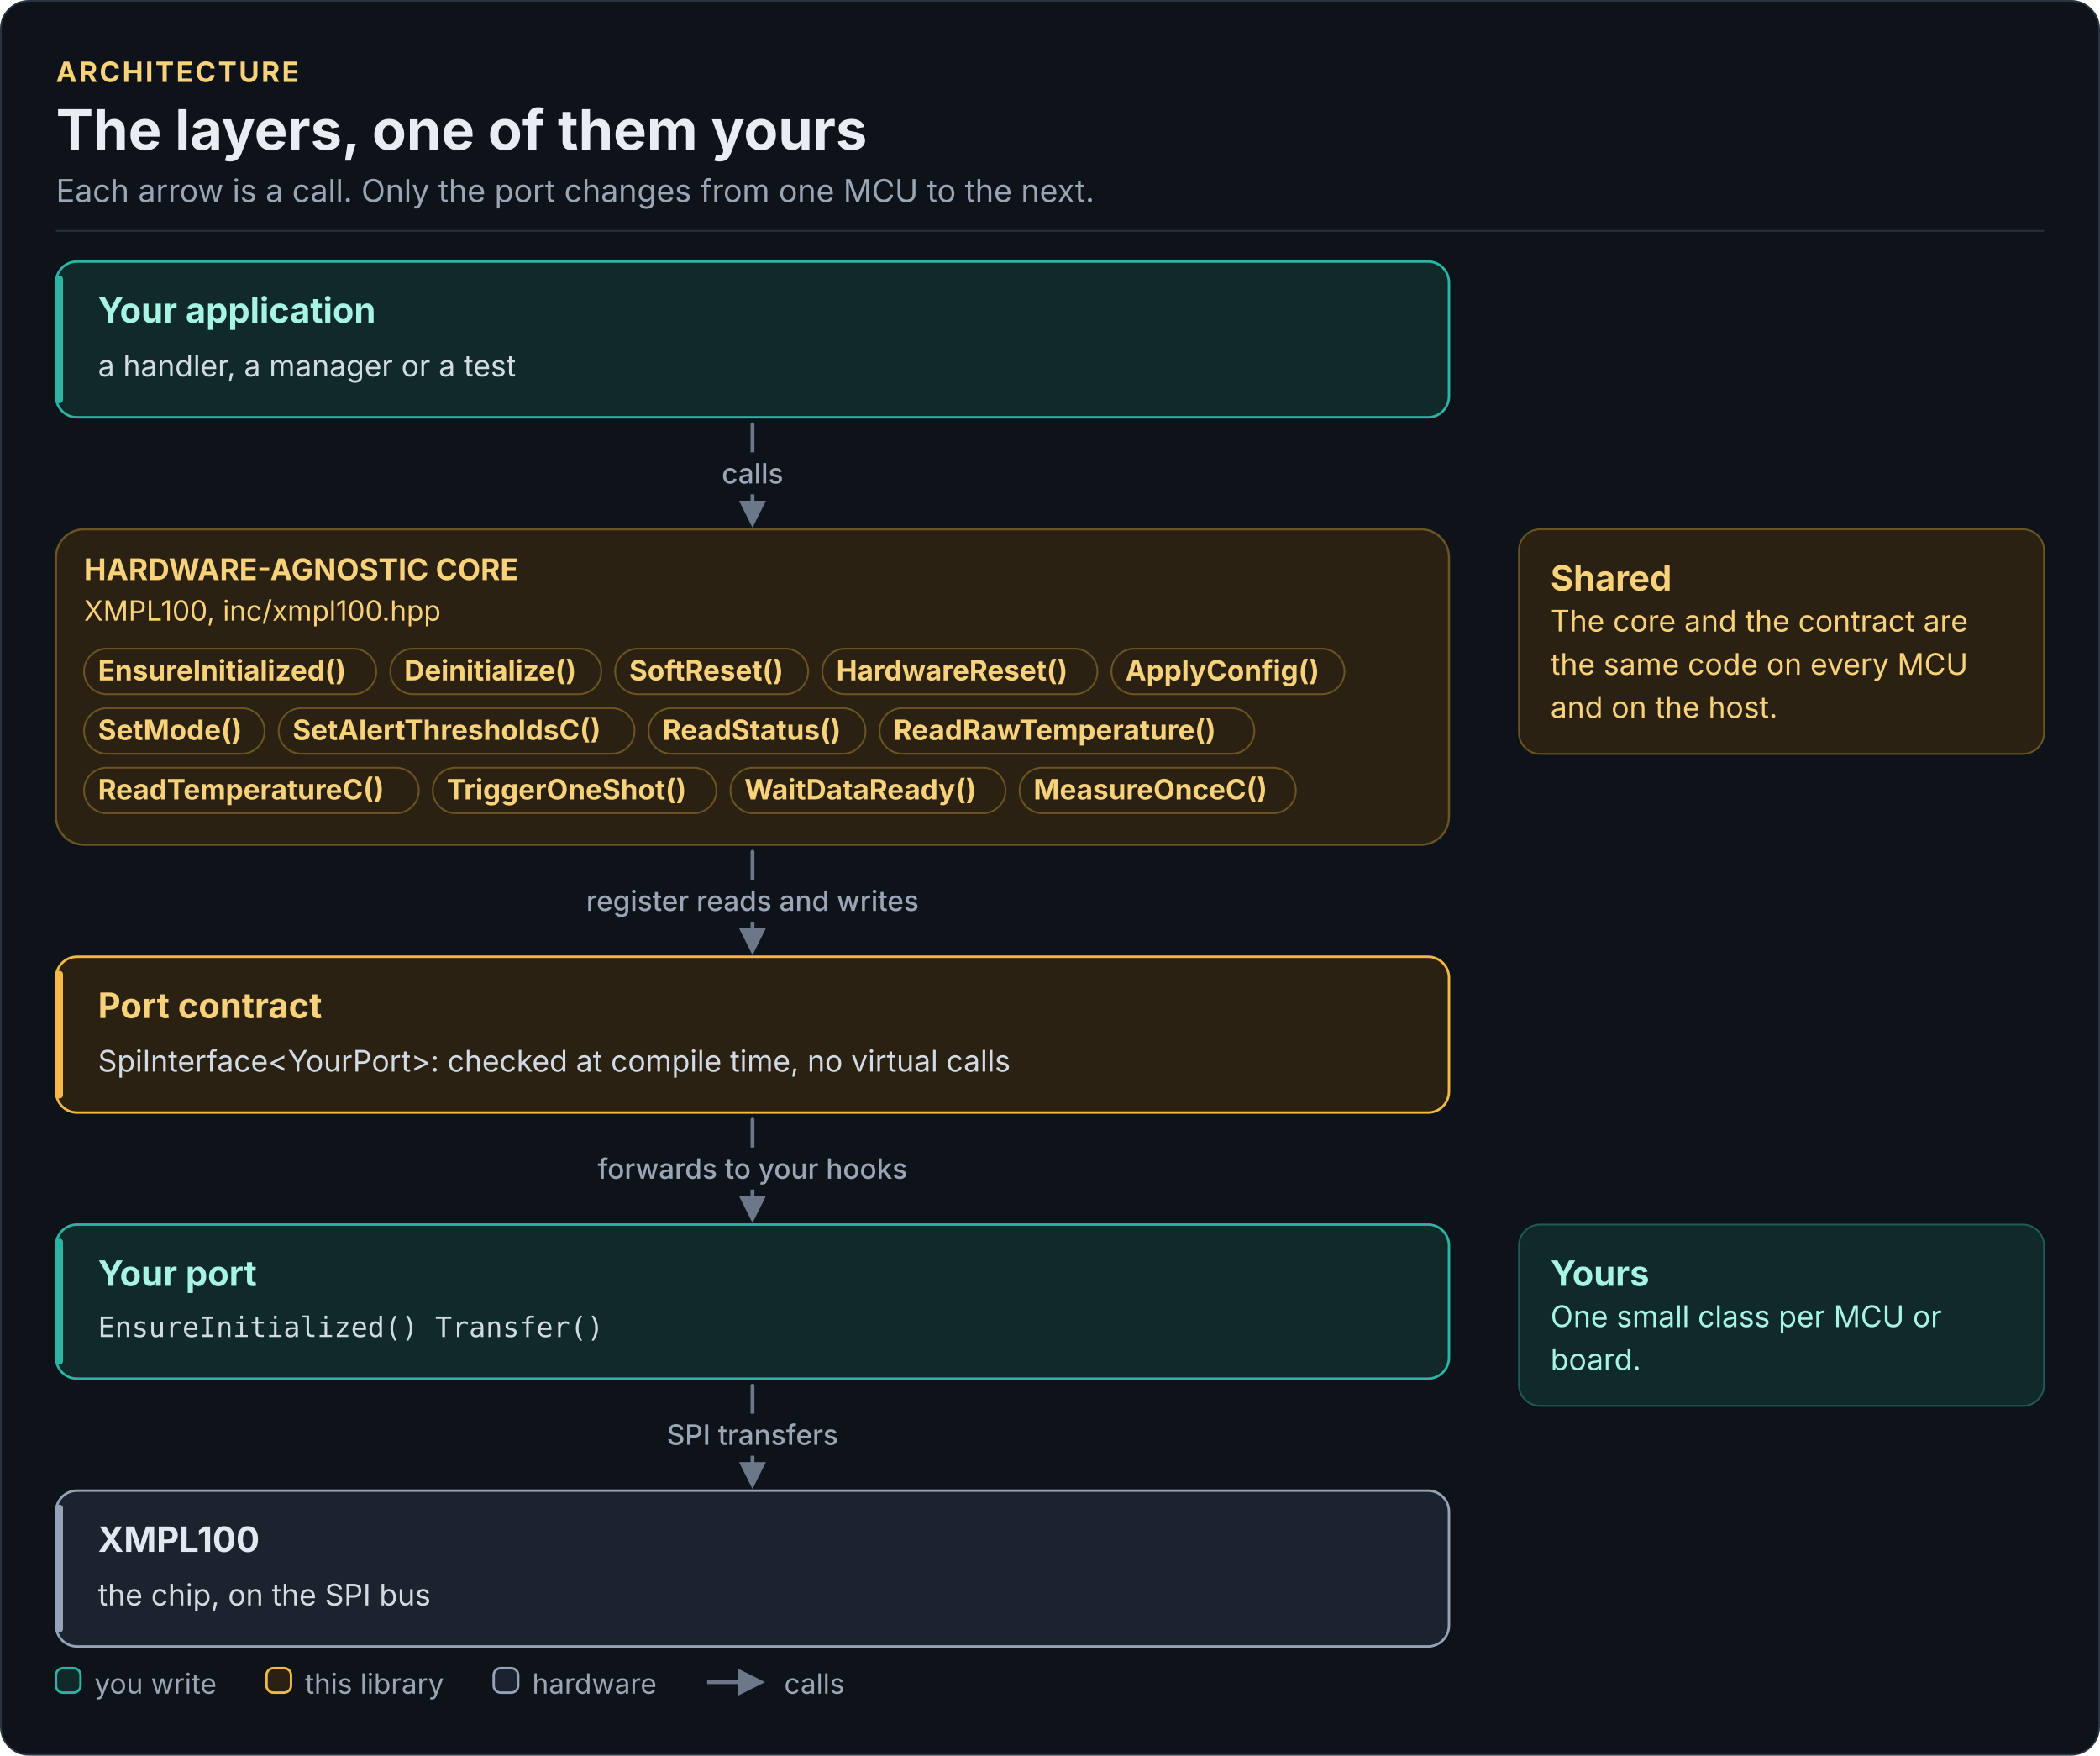
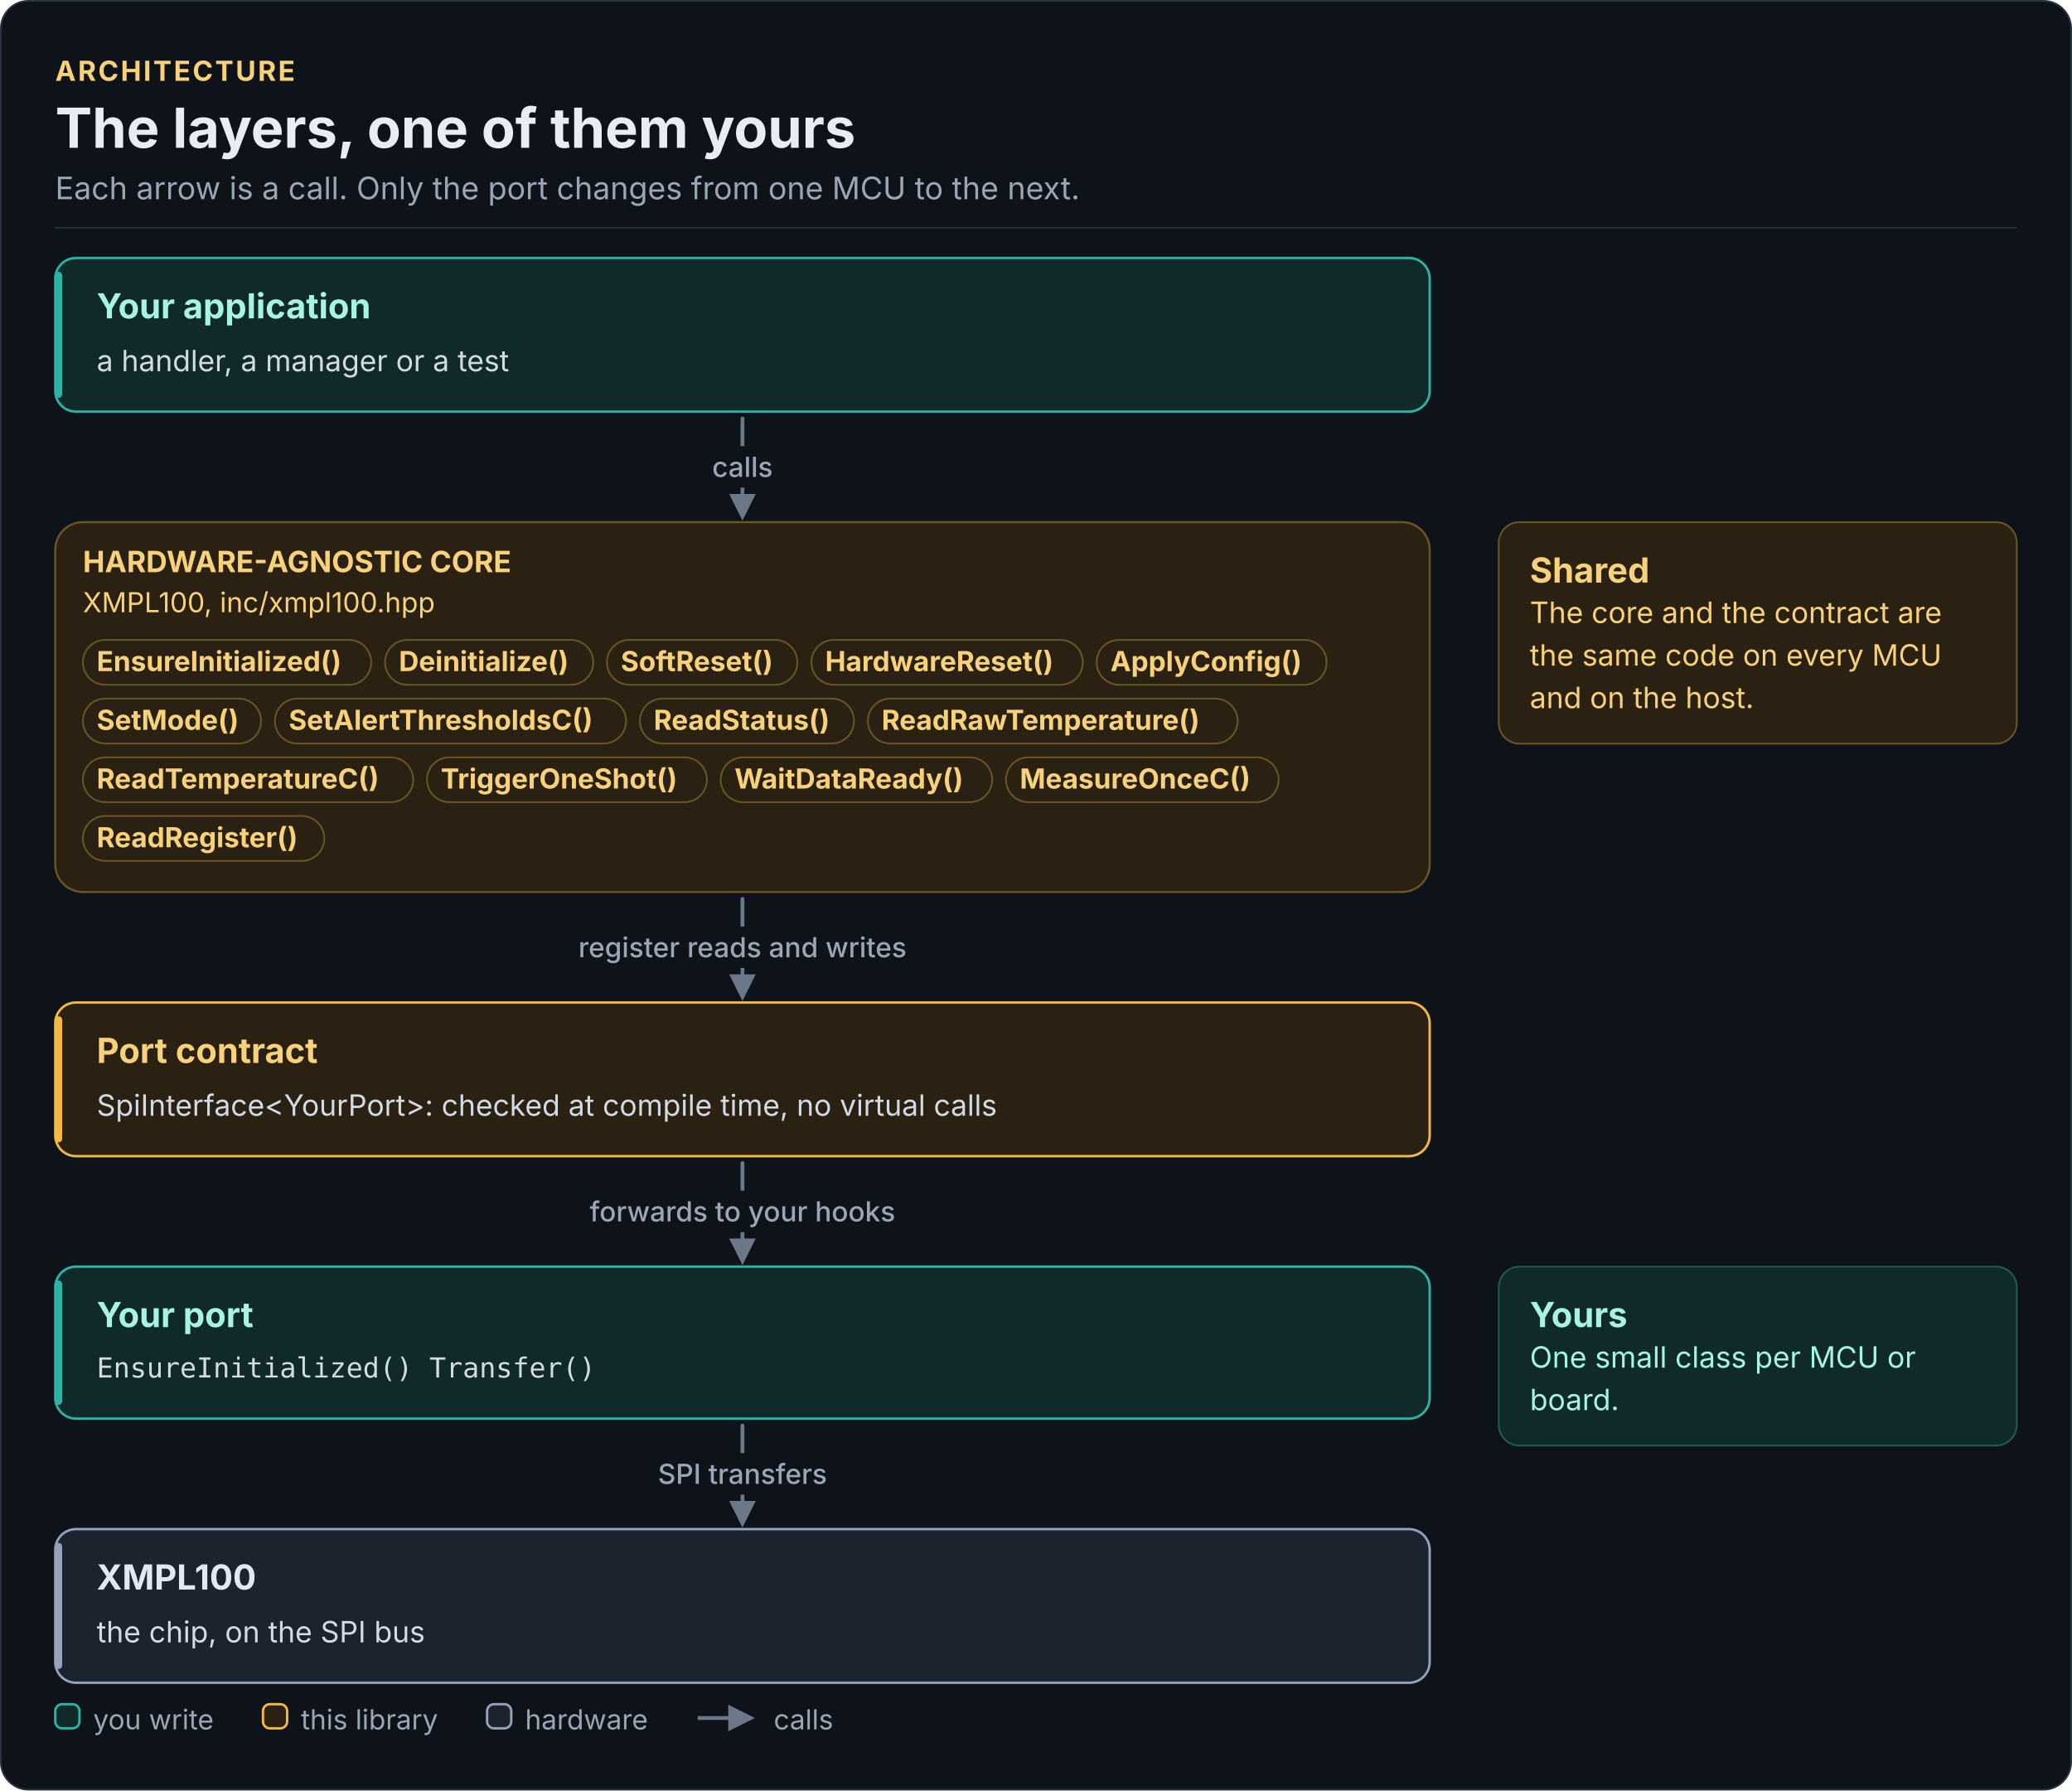
- <svg xmlns="http://www.w3.org/2000/svg" width="1200" height="1003" viewBox="0 0 1200 1003" role="img" aria-labelledby="driver-layers-title driver-layers-desc" font-family="Inter, 'Segoe UI', Roboto, 'Helvetica Neue', Arial, sans-serif">
+ <svg xmlns="http://www.w3.org/2000/svg" width="1200" height="1037" viewBox="0 0 1200 1037" role="img" aria-labelledby="driver-layers-title driver-layers-desc" font-family="Inter, 'Segoe UI', Roboto, 'Helvetica Neue', Arial, sans-serif">
  <defs>
    <marker id="fk-arrow-rail" viewBox="0 0 10 10" refX="8" refY="5" markerWidth="7" markerHeight="7" orient="auto-start-reverse">
      <path d="M0 0L10 5L0 10z" fill="#6C7889" />
    </marker>
  </defs>
-   <rect x="0.5" y="0.5" width="1199" height="1002" rx="16" fill="#0E131A" stroke="#283241" />
+   <rect x="0.5" y="0.5" width="1199" height="1036" rx="16" fill="#0E131A" stroke="#283241" />
  <text x="32" y="46.8" font-size="16" font-weight="700" letter-spacing="1.2" fill="#F8D27A">ARCHITECTURE</text>
  <text x="32" y="85.6" font-size="32" font-weight="700" fill="#E8EDF3">The layers, one of them yours</text>
  <text x="32" y="115.4" font-size="18" fill="#9AA6B5">Each arrow is a call. Only the port changes from one MCU to the next.</text>
  <rect x="32" y="131.4" width="1136" height="1" fill="#252F3C" />
-   <rect x="32" y="302.4" width="796" height="180.2" rx="16" fill="#2A2113" stroke="#6B5424" stroke-width="1.2" />
+   <rect x="32" y="302.4" width="796" height="214.2" rx="16" fill="#2A2113" stroke="#6B5424" stroke-width="1.2" />
  <path d="M430 242.4 L430 298.4" fill="none" stroke="#6C7889" stroke-width="2.2" stroke-linecap="round" stroke-linejoin="round" marker-end="url(#fk-arrow-rail)" />
-   <path d="M430 486.6 L430 542.6" fill="none" stroke="#6C7889" stroke-width="2.2" stroke-linecap="round" stroke-linejoin="round" marker-end="url(#fk-arrow-rail)" />
-   <path d="M430 639.6 L430 695.6" fill="none" stroke="#6C7889" stroke-width="2.2" stroke-linecap="round" stroke-linejoin="round" marker-end="url(#fk-arrow-rail)" />
-   <path d="M430 791.6 L430 847.6" fill="none" stroke="#6C7889" stroke-width="2.2" stroke-linecap="round" stroke-linejoin="round" marker-end="url(#fk-arrow-rail)" />
+   <path d="M430 520.6 L430 576.6" fill="none" stroke="#6C7889" stroke-width="2.2" stroke-linecap="round" stroke-linejoin="round" marker-end="url(#fk-arrow-rail)" />
+   <path d="M430 673.6 L430 729.6" fill="none" stroke="#6C7889" stroke-width="2.2" stroke-linecap="round" stroke-linejoin="round" marker-end="url(#fk-arrow-rail)" />
+   <path d="M430 825.6 L430 881.6" fill="none" stroke="#6C7889" stroke-width="2.2" stroke-linecap="round" stroke-linejoin="round" marker-end="url(#fk-arrow-rail)" />
  <rect x="32" y="149.4" width="796" height="89" rx="12" fill="#0F2A28" stroke="#2BB3A3" stroke-width="1.4" />
  <rect x="32" y="157.4" width="4" height="73" rx="2" fill="#2BB3A3" />
-   <rect x="32" y="546.6" width="796" height="89" rx="12" fill="#2A2113" stroke="#F4B942" stroke-width="1.4" />
-   <rect x="32" y="554.6" width="4" height="73" rx="2" fill="#F4B942" />
-   <rect x="32" y="699.6" width="796" height="88" rx="12" fill="#0F2A28" stroke="#2BB3A3" stroke-width="1.4" />
-   <rect x="32" y="707.6" width="4" height="72" rx="2" fill="#2BB3A3" />
-   <rect x="32" y="851.6" width="796" height="89" rx="12" fill="#1B232E" stroke="#94A3B8" stroke-width="1.4" />
-   <rect x="32" y="859.6" width="4" height="73" rx="2" fill="#94A3B8" />
+   <rect x="32" y="580.6" width="796" height="89" rx="12" fill="#2A2113" stroke="#F4B942" stroke-width="1.4" />
+   <rect x="32" y="588.6" width="4" height="73" rx="2" fill="#F4B942" />
+   <rect x="32" y="733.6" width="796" height="88" rx="12" fill="#0F2A28" stroke="#2BB3A3" stroke-width="1.4" />
+   <rect x="32" y="741.6" width="4" height="72" rx="2" fill="#2BB3A3" />
+   <rect x="32" y="885.6" width="796" height="89" rx="12" fill="#1B232E" stroke="#94A3B8" stroke-width="1.4" />
+   <rect x="32" y="893.6" width="4" height="73" rx="2" fill="#94A3B8" />
  <rect x="868" y="302.4" width="300" height="128.3" rx="12" fill="#2A2113" stroke="#6B5424" stroke-width="1" />
-   <rect x="868" y="699.6" width="300" height="103.6" rx="12" fill="#0F2A28" stroke="#215A54" stroke-width="1" />
+   <rect x="868" y="733.6" width="300" height="103.6" rx="12" fill="#0F2A28" stroke="#215A54" stroke-width="1" />
  <text x="56" y="184.4" font-size="20" font-weight="700" fill="#A7F3E6">Your application</text>
  <text x="56" y="215" font-size="17" fill="#D2DAE4">a handler, a manager or a test</text>
  <rect x="48" y="370.6" width="167" height="26" rx="13" fill="#2A2113" stroke="#6B5424" stroke-width="1" />
  <text x="56" y="388.7" font-size="16" font-weight="700" fill="#F8D27A">EnsureInitialized()</text>
  <rect x="223" y="370.6" width="120.6" height="26" rx="13" fill="#2A2113" stroke="#6B5424" stroke-width="1" />
  <text x="231" y="388.7" font-size="16" font-weight="700" fill="#F8D27A">Deinitialize()</text>
  <rect x="351.5" y="370.6" width="110.3" height="26" rx="13" fill="#2A2113" stroke="#6B5424" stroke-width="1" />
  <text x="359.5" y="388.7" font-size="16" font-weight="700" fill="#F8D27A">SoftReset()</text>
  <rect x="469.9" y="370.6" width="157.2" height="26" rx="13" fill="#2A2113" stroke="#6B5424" stroke-width="1" />
  <text x="477.9" y="388.7" font-size="16" font-weight="700" fill="#F8D27A">HardwareReset()</text>
  <rect x="635.1" y="370.6" width="133.2" height="26" rx="13" fill="#2A2113" stroke="#6B5424" stroke-width="1" />
  <text x="643.1" y="388.7" font-size="16" font-weight="700" fill="#F8D27A">ApplyConfig()</text>
  <rect x="48" y="404.6" width="103.2" height="26" rx="13" fill="#2A2113" stroke="#6B5424" stroke-width="1" />
  <text x="56" y="422.7" font-size="16" font-weight="700" fill="#F8D27A">SetMode()</text>
  <rect x="159.2" y="404.6" width="203.4" height="26" rx="13" fill="#2A2113" stroke="#6B5424" stroke-width="1" />
  <text x="167.2" y="422.7" font-size="16" font-weight="700" fill="#F8D27A">SetAlertThresholdsC()</text>
  <rect x="370.6" y="404.6" width="124" height="26" rx="13" fill="#2A2113" stroke="#6B5424" stroke-width="1" />
  <text x="378.6" y="422.7" font-size="16" font-weight="700" fill="#F8D27A">ReadStatus()</text>
  <rect x="502.6" y="404.6" width="214.2" height="26" rx="13" fill="#2A2113" stroke="#6B5424" stroke-width="1" />
  <text x="510.6" y="422.7" font-size="16" font-weight="700" fill="#F8D27A">ReadRawTemperature()</text>
  <rect x="48" y="438.6" width="191.3" height="26" rx="13" fill="#2A2113" stroke="#6B5424" stroke-width="1" />
  <text x="56" y="456.7" font-size="16" font-weight="700" fill="#F8D27A">ReadTemperatureC()</text>
  <rect x="247.3" y="438.6" width="162.1" height="26" rx="13" fill="#2A2113" stroke="#6B5424" stroke-width="1" />
  <text x="255.3" y="456.7" font-size="16" font-weight="700" fill="#F8D27A">TriggerOneShot()</text>
  <rect x="417.4" y="438.6" width="157.2" height="26" rx="13" fill="#2A2113" stroke="#6B5424" stroke-width="1" />
  <text x="425.4" y="456.7" font-size="16" font-weight="700" fill="#F8D27A">WaitDataReady()</text>
  <rect x="582.6" y="438.6" width="157.9" height="26" rx="13" fill="#2A2113" stroke="#6B5424" stroke-width="1" />
  <text x="590.6" y="456.7" font-size="16" font-weight="700" fill="#F8D27A">MeasureOnceC()</text>
+   <rect x="48" y="472.6" width="139.8" height="26" rx="13" fill="#2A2113" stroke="#6B5424" stroke-width="1" />
+   <text x="56" y="490.7" font-size="16" font-weight="700" fill="#F8D27A">ReadRegister()</text>
  <text x="48" y="331.4" font-size="17" font-weight="700" fill="#F8D27A">HARDWARE-AGNOSTIC CORE</text>
  <text x="48" y="354.6" font-size="16" fill="#F8D27A">XMPL100, inc/xmpl100.hpp</text>
  <rect x="405.4" y="258.4" width="49.1" height="24" rx="12" fill="#0E131A" />
  <text x="430" y="276.2" font-size="16" font-weight="500" text-anchor="middle" fill="#9AA6B5">calls</text>
-   <text x="56" y="581.6" font-size="20" font-weight="700" fill="#F8D27A">Port contract</text>
-   <text x="56" y="612.2" font-size="17" fill="#D2DAE4">SpiInterface&lt;YourPort&gt;: checked at compile time, no virtual calls</text>
-   <text x="56" y="734.6" font-size="20" font-weight="700" fill="#A7F3E6">Your port</text>
-   <text x="56" y="763.8" font-size="16" font-family="'JetBrains Mono', 'SFMono-Regular', Menlo, Consolas, monospace" fill="#D2DAE4">EnsureInitialized()  Transfer()</text>
-   <text x="56" y="886.6" font-size="20" font-weight="700" fill="#E2E8F0">XMPL100</text>
-   <text x="56" y="917.2" font-size="17" fill="#D2DAE4">the chip, on the SPI bus</text>
-   <rect x="322.9" y="502.6" width="214.1" height="24" rx="12" fill="#0E131A" />
-   <text x="430" y="520.4" font-size="16" font-weight="500" text-anchor="middle" fill="#9AA6B5">register reads and writes</text>
-   <rect x="329.6" y="655.6" width="200.8" height="24" rx="12" fill="#0E131A" />
-   <text x="430" y="673.4" font-size="16" font-weight="500" text-anchor="middle" fill="#9AA6B5">forwards to your hooks</text>
-   <rect x="371.8" y="807.6" width="116.4" height="24" rx="12" fill="#0E131A" />
-   <text x="430" y="825.4" font-size="16" font-weight="500" text-anchor="middle" fill="#9AA6B5">SPI transfers</text>
+   <text x="56" y="615.6" font-size="20" font-weight="700" fill="#F8D27A">Port contract</text>
+   <text x="56" y="646.2" font-size="17" fill="#D2DAE4">SpiInterface&lt;YourPort&gt;: checked at compile time, no virtual calls</text>
+   <text x="56" y="768.6" font-size="20" font-weight="700" fill="#A7F3E6">Your port</text>
+   <text x="56" y="797.8" font-size="16" font-family="'JetBrains Mono', 'SFMono-Regular', Menlo, Consolas, monospace" fill="#D2DAE4">EnsureInitialized()  Transfer()</text>
+   <text x="56" y="920.6" font-size="20" font-weight="700" fill="#E2E8F0">XMPL100</text>
+   <text x="56" y="951.2" font-size="17" fill="#D2DAE4">the chip, on the SPI bus</text>
+   <rect x="322.9" y="536.6" width="214.1" height="24" rx="12" fill="#0E131A" />
+   <text x="430" y="554.4" font-size="16" font-weight="500" text-anchor="middle" fill="#9AA6B5">register reads and writes</text>
+   <rect x="329.6" y="689.6" width="200.8" height="24" rx="12" fill="#0E131A" />
+   <text x="430" y="707.4" font-size="16" font-weight="500" text-anchor="middle" fill="#9AA6B5">forwards to your hooks</text>
+   <rect x="371.8" y="841.6" width="116.4" height="24" rx="12" fill="#0E131A" />
+   <text x="430" y="859.4" font-size="16" font-weight="500" text-anchor="middle" fill="#9AA6B5">SPI transfers</text>
  <text x="886" y="337.4" font-size="20" font-weight="700" fill="#F8D27A">Shared</text>
  <text x="886" y="360.8" font-size="17" fill="#F8D27A">The core and the contract are</text>
  <text x="886" y="385.5" font-size="17" fill="#F8D27A">the same code on every MCU</text>
  <text x="886" y="410.1" font-size="17" fill="#F8D27A">and on the host.</text>
-   <text x="886" y="734.6" font-size="20" font-weight="700" fill="#A7F3E6">Yours</text>
-   <text x="886" y="758.1" font-size="17" fill="#A7F3E6">One small class per MCU or</text>
-   <text x="886" y="782.7" font-size="17" fill="#A7F3E6">board.</text>
-   <rect x="32" y="953" width="14" height="14" rx="4" fill="#0F2A28" stroke="#2BB3A3" stroke-width="1.4" />
-   <text x="54" y="967.6" font-size="16" fill="#9AA6B5">you write</text>
-   <rect x="152.3" y="953" width="14" height="14" rx="4" fill="#2A2113" stroke="#F4B942" stroke-width="1.4" />
-   <text x="174.3" y="967.6" font-size="16" fill="#9AA6B5">this library</text>
-   <rect x="282.1" y="953" width="14" height="14" rx="4" fill="#1B232E" stroke="#94A3B8" stroke-width="1.4" />
-   <text x="304.1" y="967.6" font-size="16" fill="#9AA6B5">hardware</text>
-   <path d="M404.1 961L434.1 961" fill="none" stroke="#6C7889" stroke-width="2.2" marker-end="url(#fk-arrow-rail)" />
-   <text x="448.1" y="967.6" font-size="16" fill="#9AA6B5">calls</text>
+   <text x="886" y="768.6" font-size="20" font-weight="700" fill="#A7F3E6">Yours</text>
+   <text x="886" y="792.1" font-size="17" fill="#A7F3E6">One small class per MCU or</text>
+   <text x="886" y="816.7" font-size="17" fill="#A7F3E6">board.</text>
+   <rect x="32" y="987" width="14" height="14" rx="4" fill="#0F2A28" stroke="#2BB3A3" stroke-width="1.4" />
+   <text x="54" y="1001.6" font-size="16" fill="#9AA6B5">you write</text>
+   <rect x="152.3" y="987" width="14" height="14" rx="4" fill="#2A2113" stroke="#F4B942" stroke-width="1.4" />
+   <text x="174.3" y="1001.6" font-size="16" fill="#9AA6B5">this library</text>
+   <rect x="282.1" y="987" width="14" height="14" rx="4" fill="#1B232E" stroke="#94A3B8" stroke-width="1.4" />
+   <text x="304.1" y="1001.6" font-size="16" fill="#9AA6B5">hardware</text>
+   <path d="M404.1 995L434.1 995" fill="none" stroke="#6C7889" stroke-width="2.2" marker-end="url(#fk-arrow-rail)" />
+   <text x="448.1" y="1001.6" font-size="16" fill="#9AA6B5">calls</text>
</svg>
